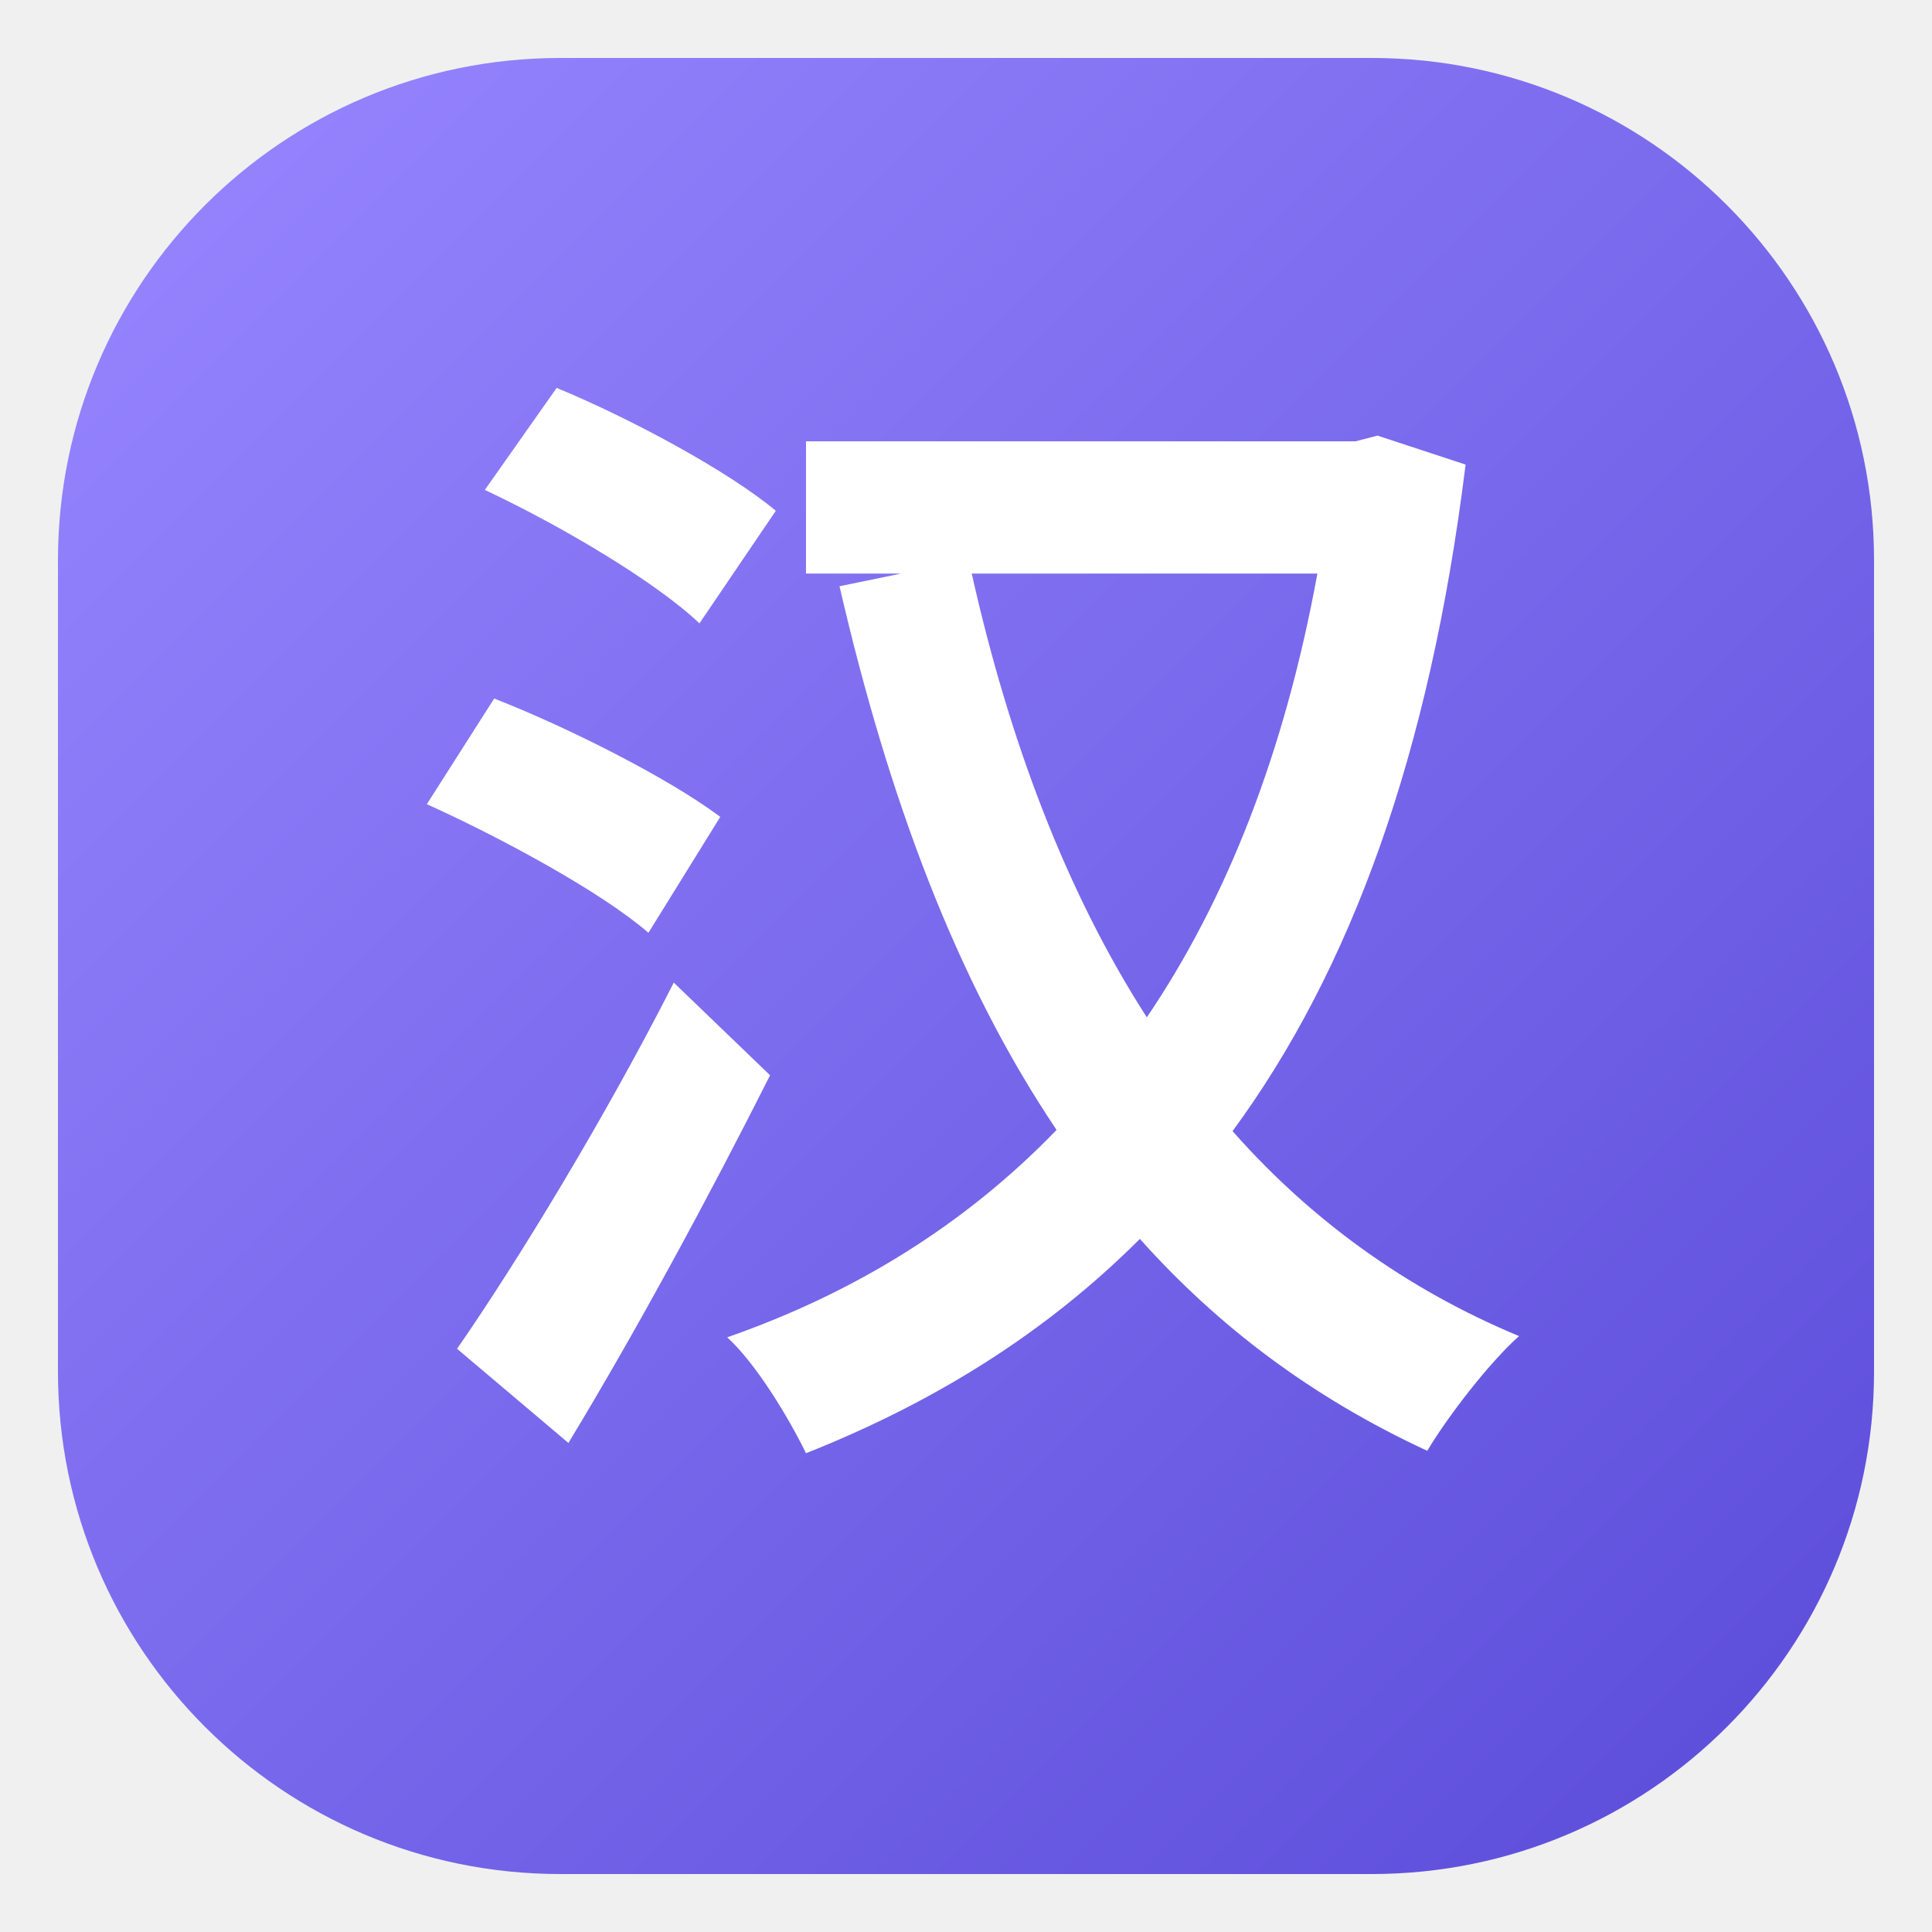
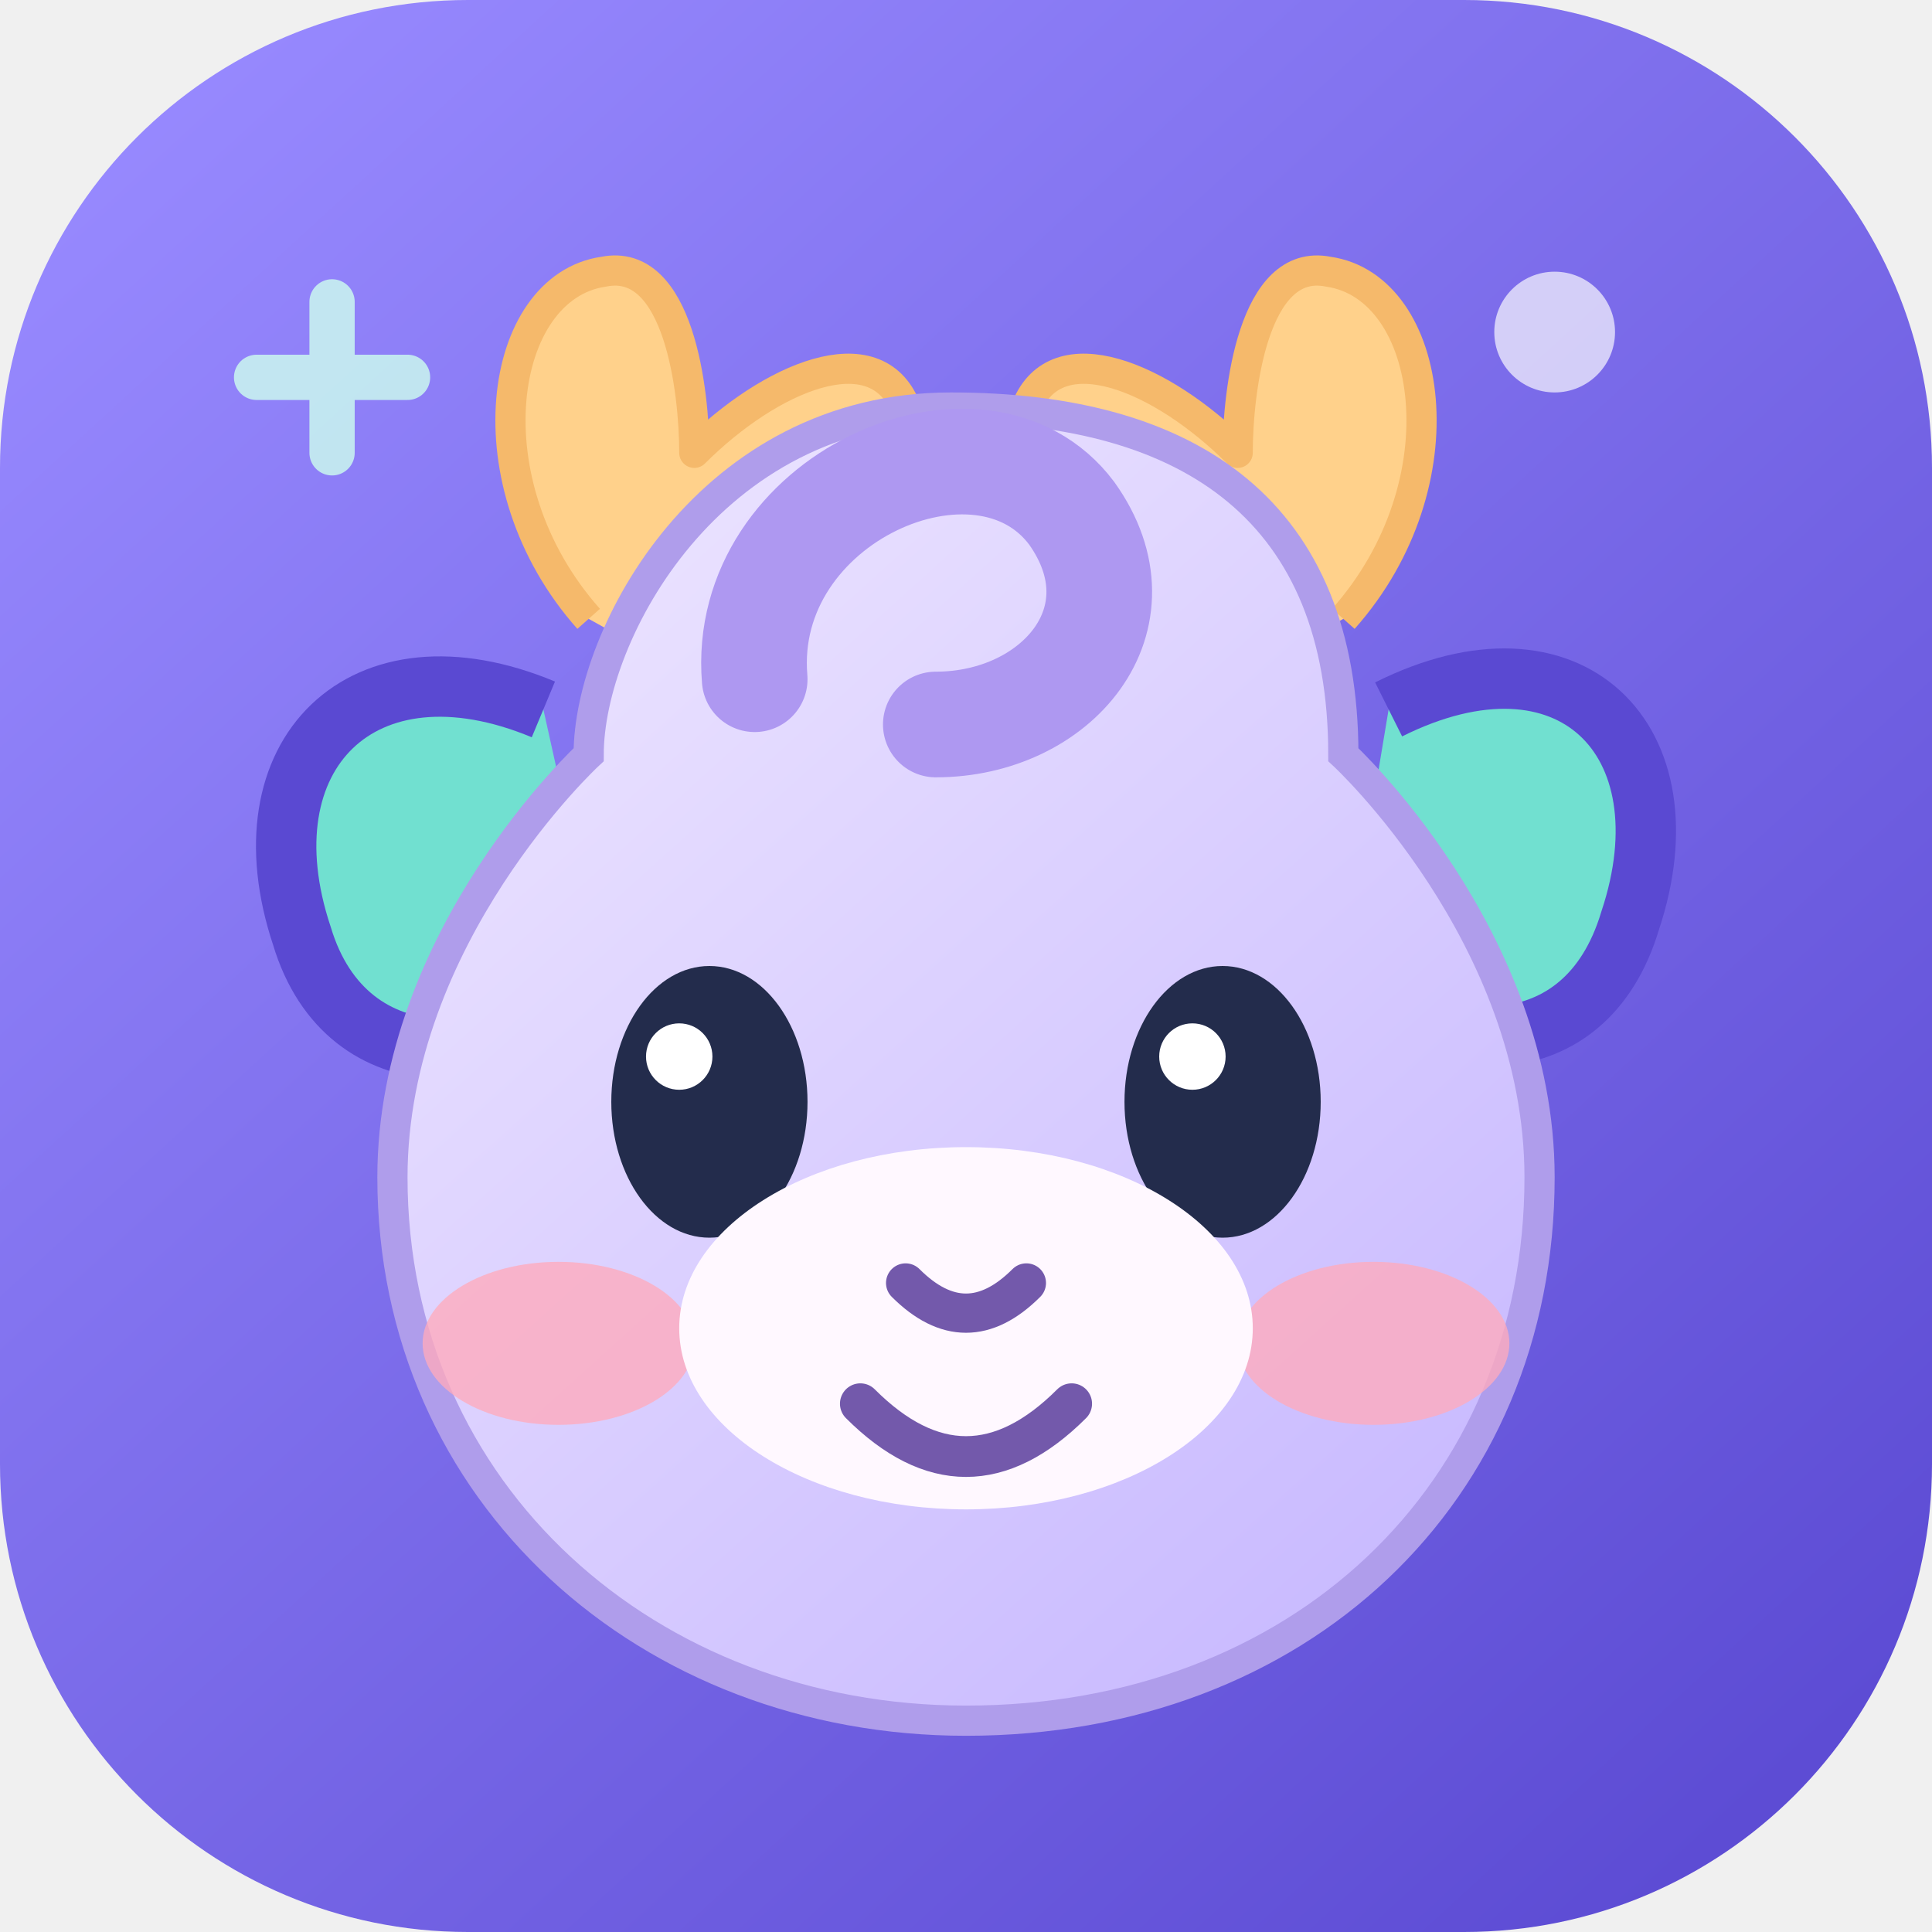
- <svg xmlns="http://www.w3.org/2000/svg" viewBox="0 0 100 100">
+ <svg xmlns="http://www.w3.org/2000/svg" viewBox="0 0 128 128" role="img" aria-labelledby="t">
  <defs>
-     <linearGradient id="a" x1="0" y1="0" x2="1" y2="1">
-       <stop stop-color="#9887ff" />
-       <stop offset="1" stop-color="#5a4bd9" />
+     <linearGradient id="bg" x1=".05" y1=".05" x2=".92" y2="1">
+       <stop stop-color="#988AFF" />
+       <stop offset="1" stop-color="#5A49D2" />
+     </linearGradient>
+     <linearGradient id="face" x1="0" x2=".8" y1="0" y2="1">
+       <stop stop-color="#F0E9FF" />
+       <stop offset="1" stop-color="#C8B9FF" />
    </linearGradient>
  </defs>
-   <rect x="3" y="3" width="94" height="94" rx="26" fill="url(#a)" />
-   <text x="50" y="70" font-size="60" text-anchor="middle" fill="white" font-family="Noto Sans CJK SC,Microsoft YaHei,sans-serif" font-weight="bold">汉</text>
+   <rect width="128" height="128" rx="31" fill="url(#bg)" />
+   <circle cx="103" cy="22" r="4" fill="#FFFFFF" opacity=".67" />
+   <path d="M22 20v10M17 25h10" stroke="#CEFFEF" stroke-width="3" stroke-linecap="round" opacity=".8" />
+   <path d="M36 47C24 42 16 50 20 62c3 10 14 9 20 3" fill="#71E0D0" stroke="#5A49D2" stroke-width="4" />
+   <path d="M92 47c12-6 20 2 16 14-3 10-13 9-19 4" fill="#71E0D0" stroke="#5A49D2" stroke-width="4" />
+   <path d="M39 41c-8-9-6-22 1-23 5-1 6 8 6 12 5-5 12-8 14-3 2 6-10 14-12 19" fill="#FFD18B" stroke="#F5B96B" stroke-width="2" stroke-linejoin="round" />
+   <path d="M89 41c8-9 6-22-1-23-5-1-6 8-6 12-5-5-12-8-14-3-2 6 10 14 12 19" fill="#FFD18B" stroke="#F5B96B" stroke-width="2" stroke-linejoin="round" />
+   <path d="M63 27c-16 0-24 15-24 23 0 0-13 12-13 28 0 21 17 36 38 36 22 0 38-15 38-36 0-16-13-28-13-28 0-16-10-23-26-23Z" fill="url(#face)" stroke="#AF9DEB" stroke-width="2" />
+   <path d="M50 45c-1-12 15-19 21-11 5 7-1 14-9 14" fill="none" stroke="#AE98F1" stroke-width="7" stroke-linecap="round" />
+   <ellipse cx="47" cy="73" rx="6.5" ry="9" fill="#232C4C" />
+   <ellipse cx="81" cy="73" rx="6.5" ry="9" fill="#232C4C" />
+   <circle cx="45" cy="70" r="2.2" fill="#FFF" />
+   <circle cx="79" cy="70" r="2.2" fill="#FFF" />
+   <ellipse cx="37" cy="89" rx="9" ry="5.4" fill="#FFABBC" opacity=".78" />
+   <ellipse cx="91" cy="89" rx="9" ry="5.4" fill="#FFABBC" opacity=".78" />
+   <ellipse cx="64" cy="88" rx="19" ry="12" fill="#FFF8FF" />
+   <path d="M60 85q4 4 8 0" stroke="#7359AB" stroke-width="2.6" fill="none" stroke-linecap="round" />
+   <path d="M57 93q7 7 14 0" stroke="#7359AB" stroke-width="2.7" fill="none" stroke-linecap="round" />
</svg>
